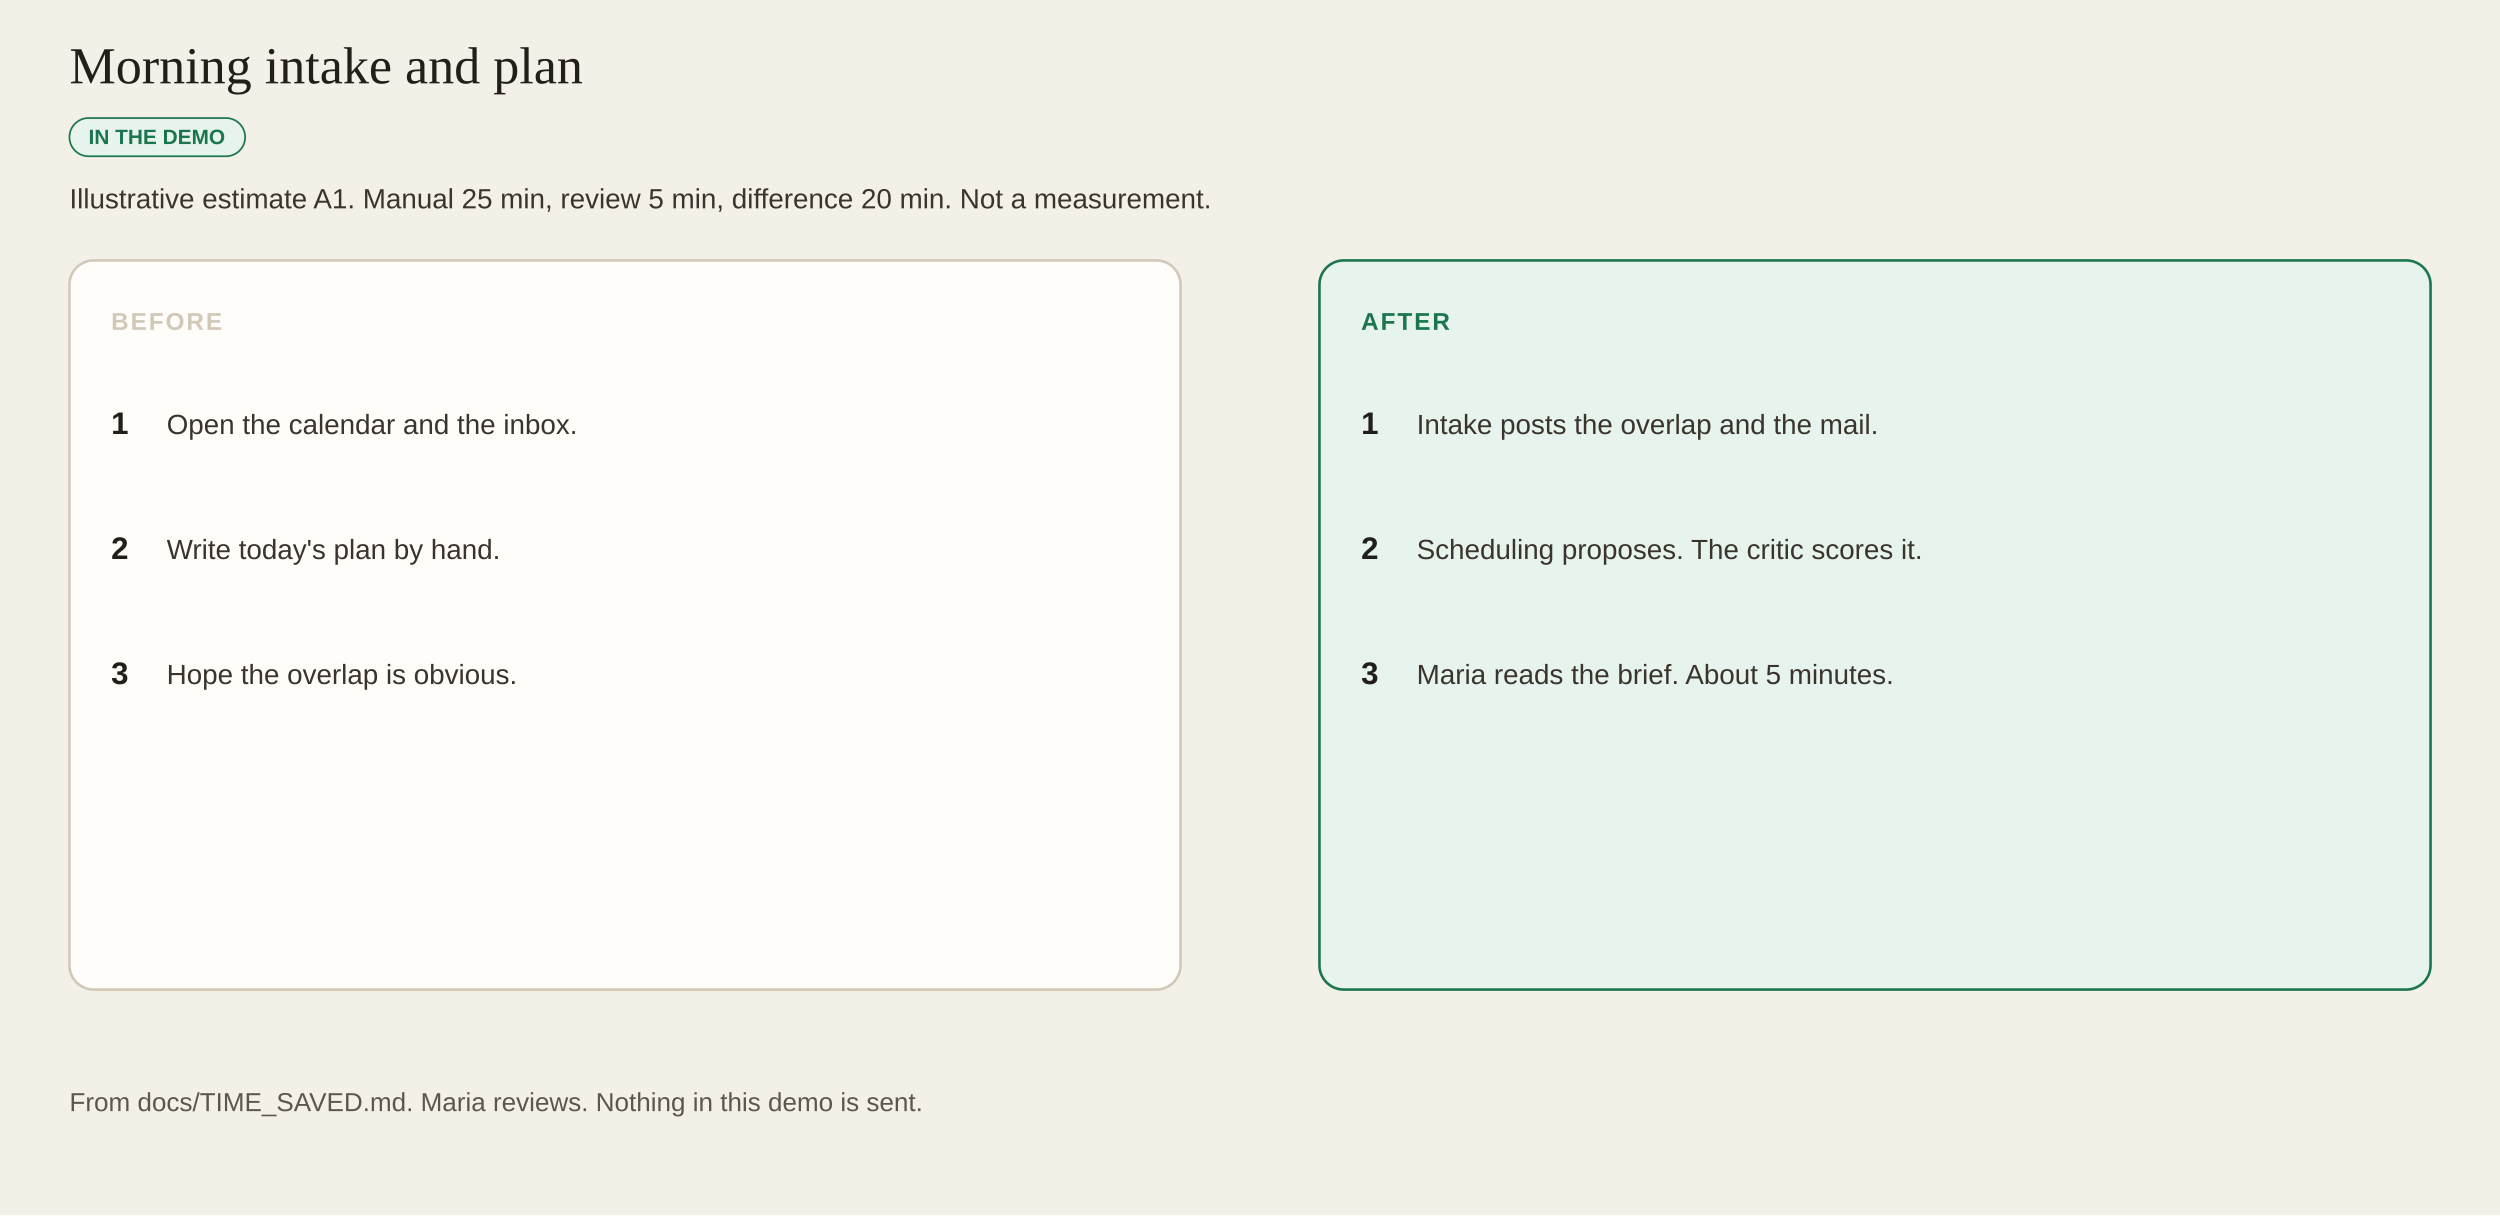
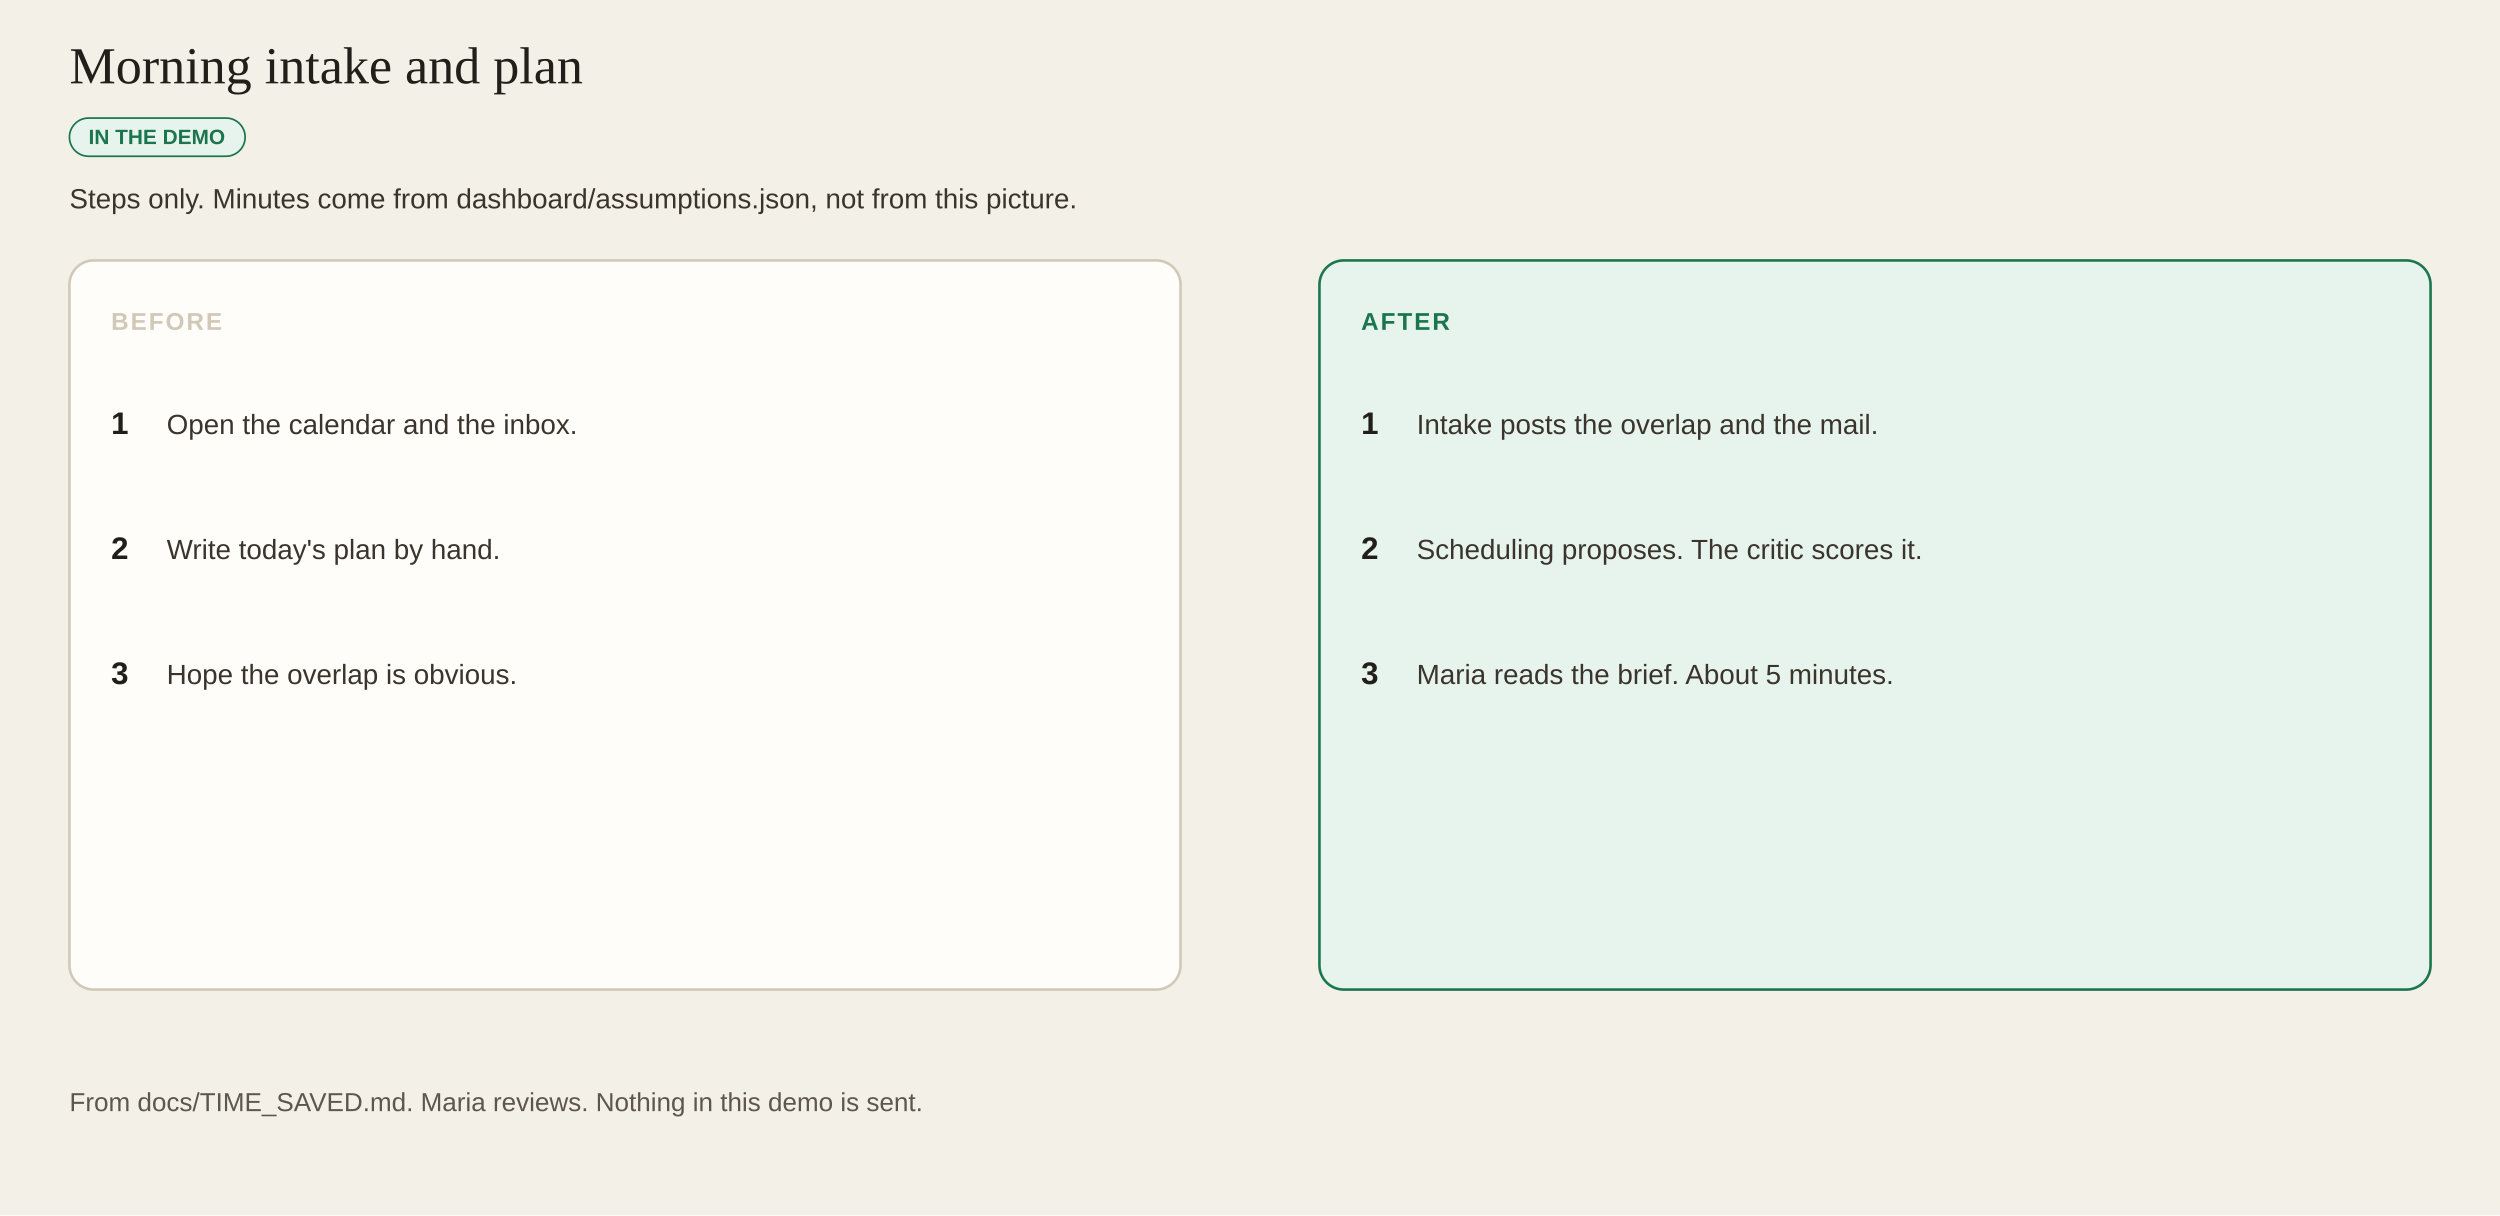
<svg xmlns="http://www.w3.org/2000/svg" width="1440" height="700" viewBox="0 0 1440 700" role="img" aria-labelledby="title desc">
  <style>text { font-family: "Liberation Sans", "Segoe UI", system-ui, sans-serif; } .serif { font-family: Georgia, "Liberation Serif", Palatino, serif; }</style>
  <rect width="1440" height="700" fill="#f3f0e8" />
  <text x="40" y="48" class="serif" font-size="30" fill="#221f1a">Morning intake and plan</text>
  <rect x="40" y="68" width="101.2" height="22" rx="11" fill="#e7f4ee" stroke="#1b754e" />
  <text x="51" y="83" fill="#1b754e" font-size="12" font-weight="700">IN THE DEMO</text>
-   <text x="40" y="120" font-size="16" fill="#3a342c">Illustrative estimate A1. Manual 25 min, review 5 min, difference 20 min. Not a measurement.</text>
+   <text x="40" y="120" font-size="16" fill="#3a342c">Steps only. Minutes come from dashboard/assumptions.json, not from this picture.</text>
  <rect x="40" y="150" width="640" height="420" rx="14" fill="#fffdf9" stroke="#d2c8b8" stroke-width="1.5" />
  <text x="64" y="190" fill="#d2c8b8" font-size="14" font-weight="700" letter-spacing="0.08em">BEFORE</text>
  <text x="64" y="250" fill="#221f1a" font-size="18" font-weight="700">1</text>
  <text x="96" y="250" fill="#3a342c" font-size="16">Open the calendar and the inbox.</text>
  <text x="64" y="322" fill="#221f1a" font-size="18" font-weight="700">2</text>
  <text x="96" y="322" fill="#3a342c" font-size="16">Write today's plan by hand.</text>
  <text x="64" y="394" fill="#221f1a" font-size="18" font-weight="700">3</text>
  <text x="96" y="394" fill="#3a342c" font-size="16">Hope the overlap is obvious.</text>
  <rect x="760" y="150" width="640" height="420" rx="14" fill="#e7f4ee" stroke="#1b754e" stroke-width="1.5" />
  <text x="784" y="190" fill="#1b754e" font-size="14" font-weight="700" letter-spacing="0.08em">AFTER</text>
  <text x="784" y="250" fill="#221f1a" font-size="18" font-weight="700">1</text>
  <text x="816" y="250" fill="#3a342c" font-size="16">Intake posts the overlap and the mail.</text>
  <text x="784" y="322" fill="#221f1a" font-size="18" font-weight="700">2</text>
  <text x="816" y="322" fill="#3a342c" font-size="16">Scheduling proposes. The critic scores it.</text>
  <text x="784" y="394" fill="#221f1a" font-size="18" font-weight="700">3</text>
  <text x="816" y="394" fill="#3a342c" font-size="16">Maria reads the brief. About 5 minutes.</text>
  <text x="40" y="640" font-size="15" fill="#5c564c">From docs/TIME_SAVED.md. Maria reviews. Nothing in this demo is sent.</text>
</svg>
